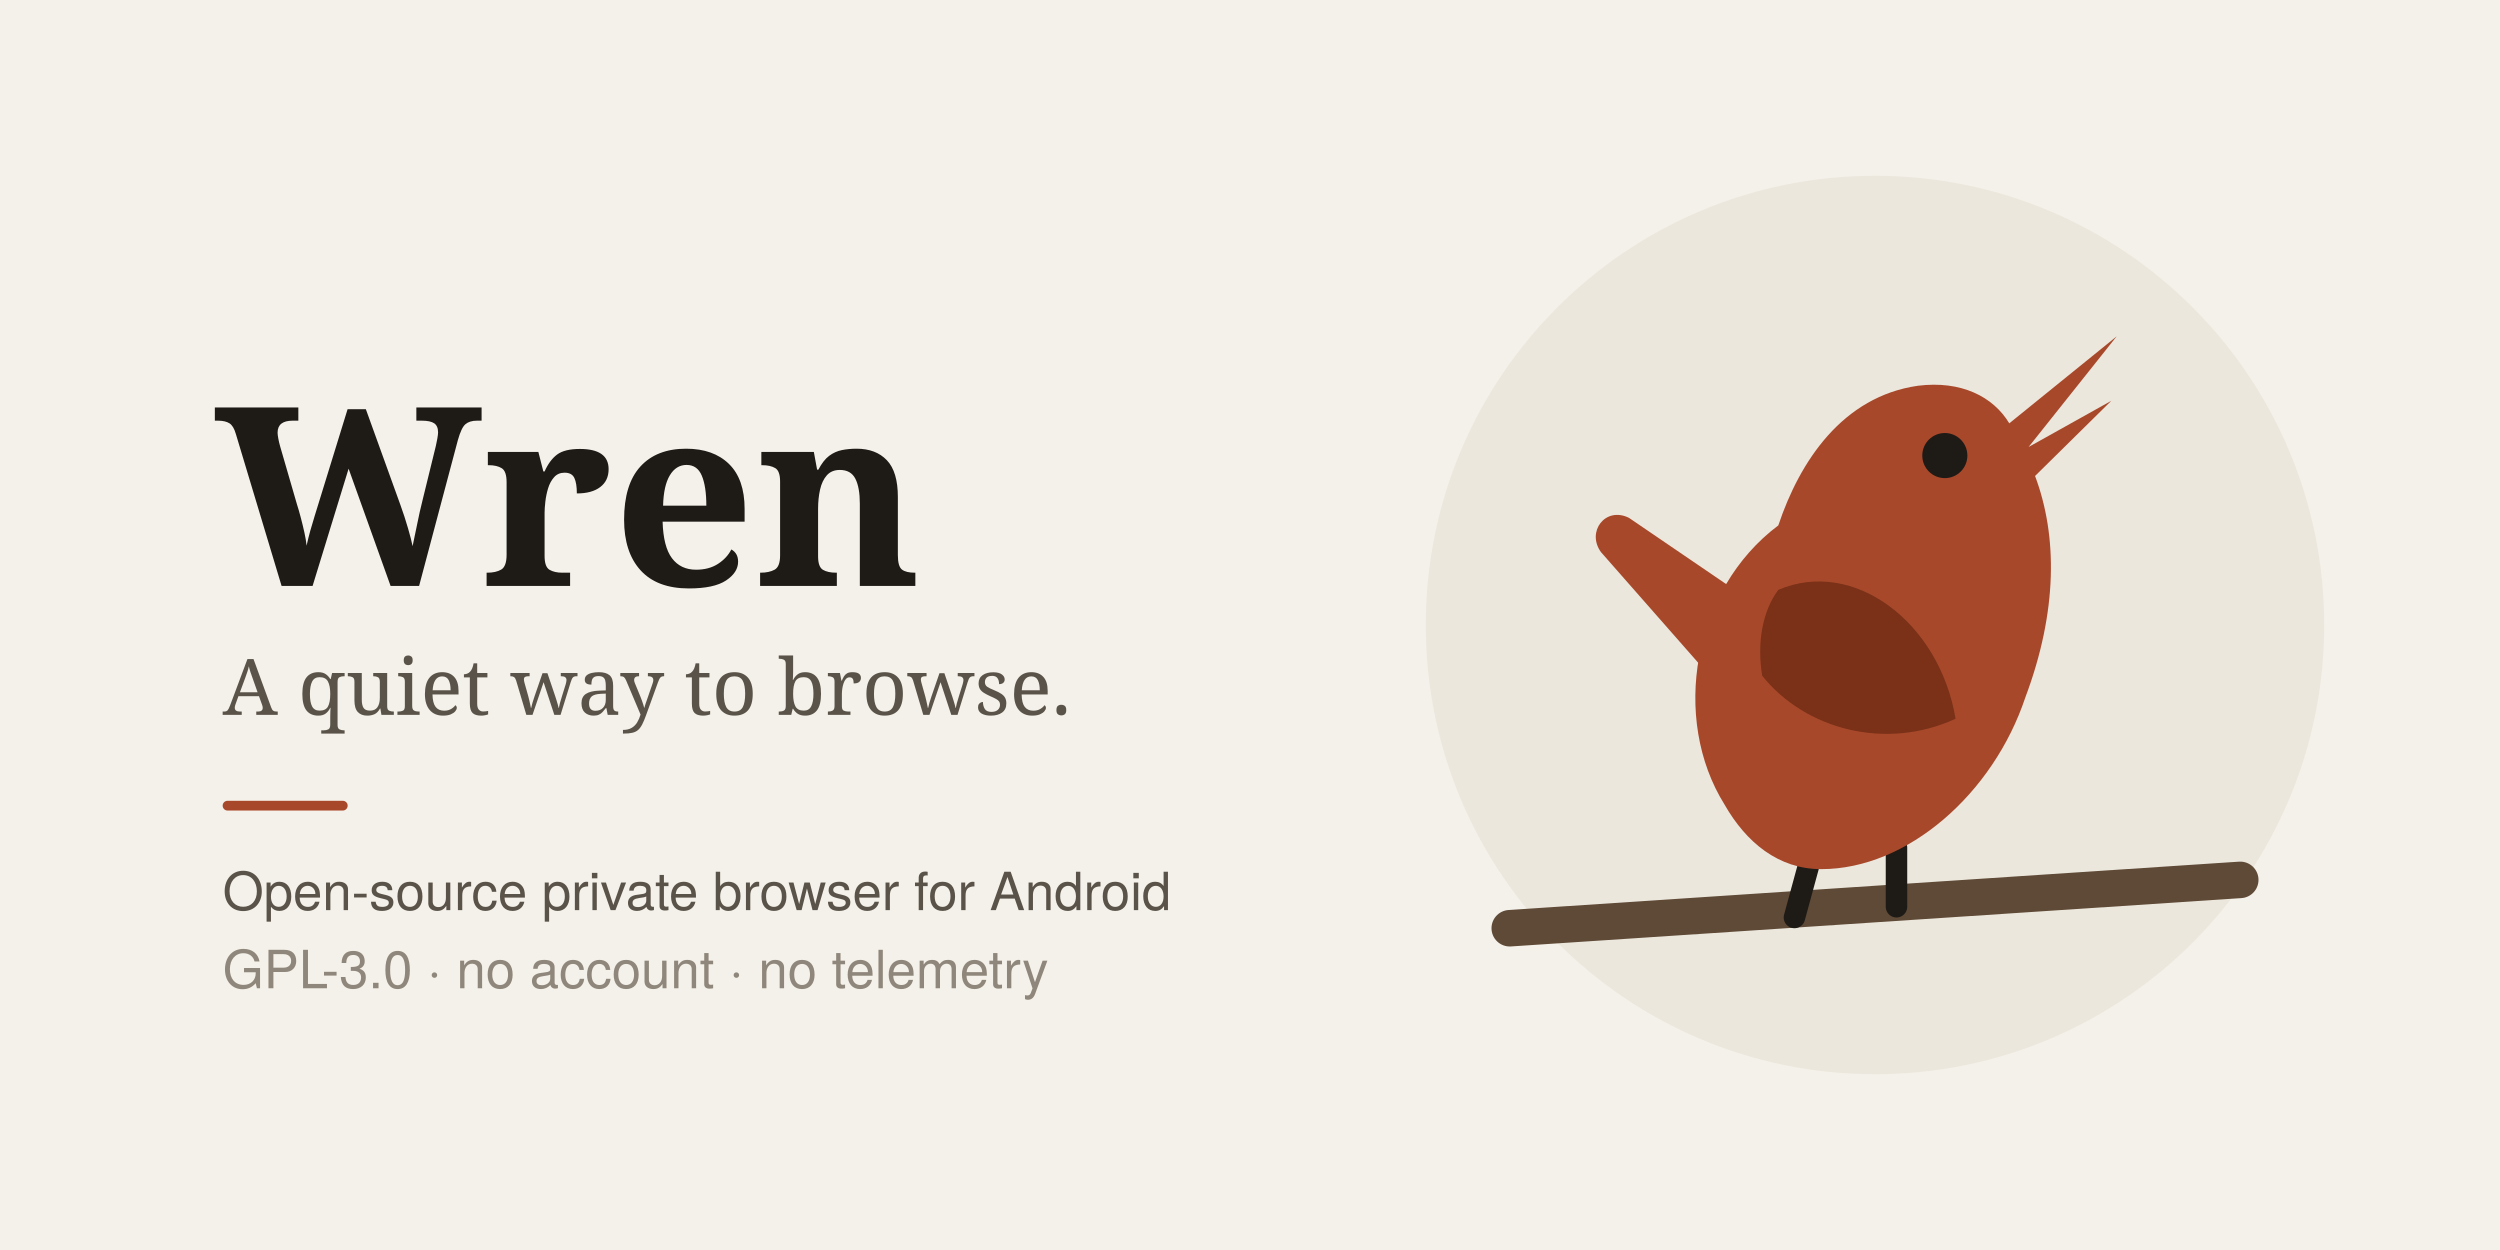
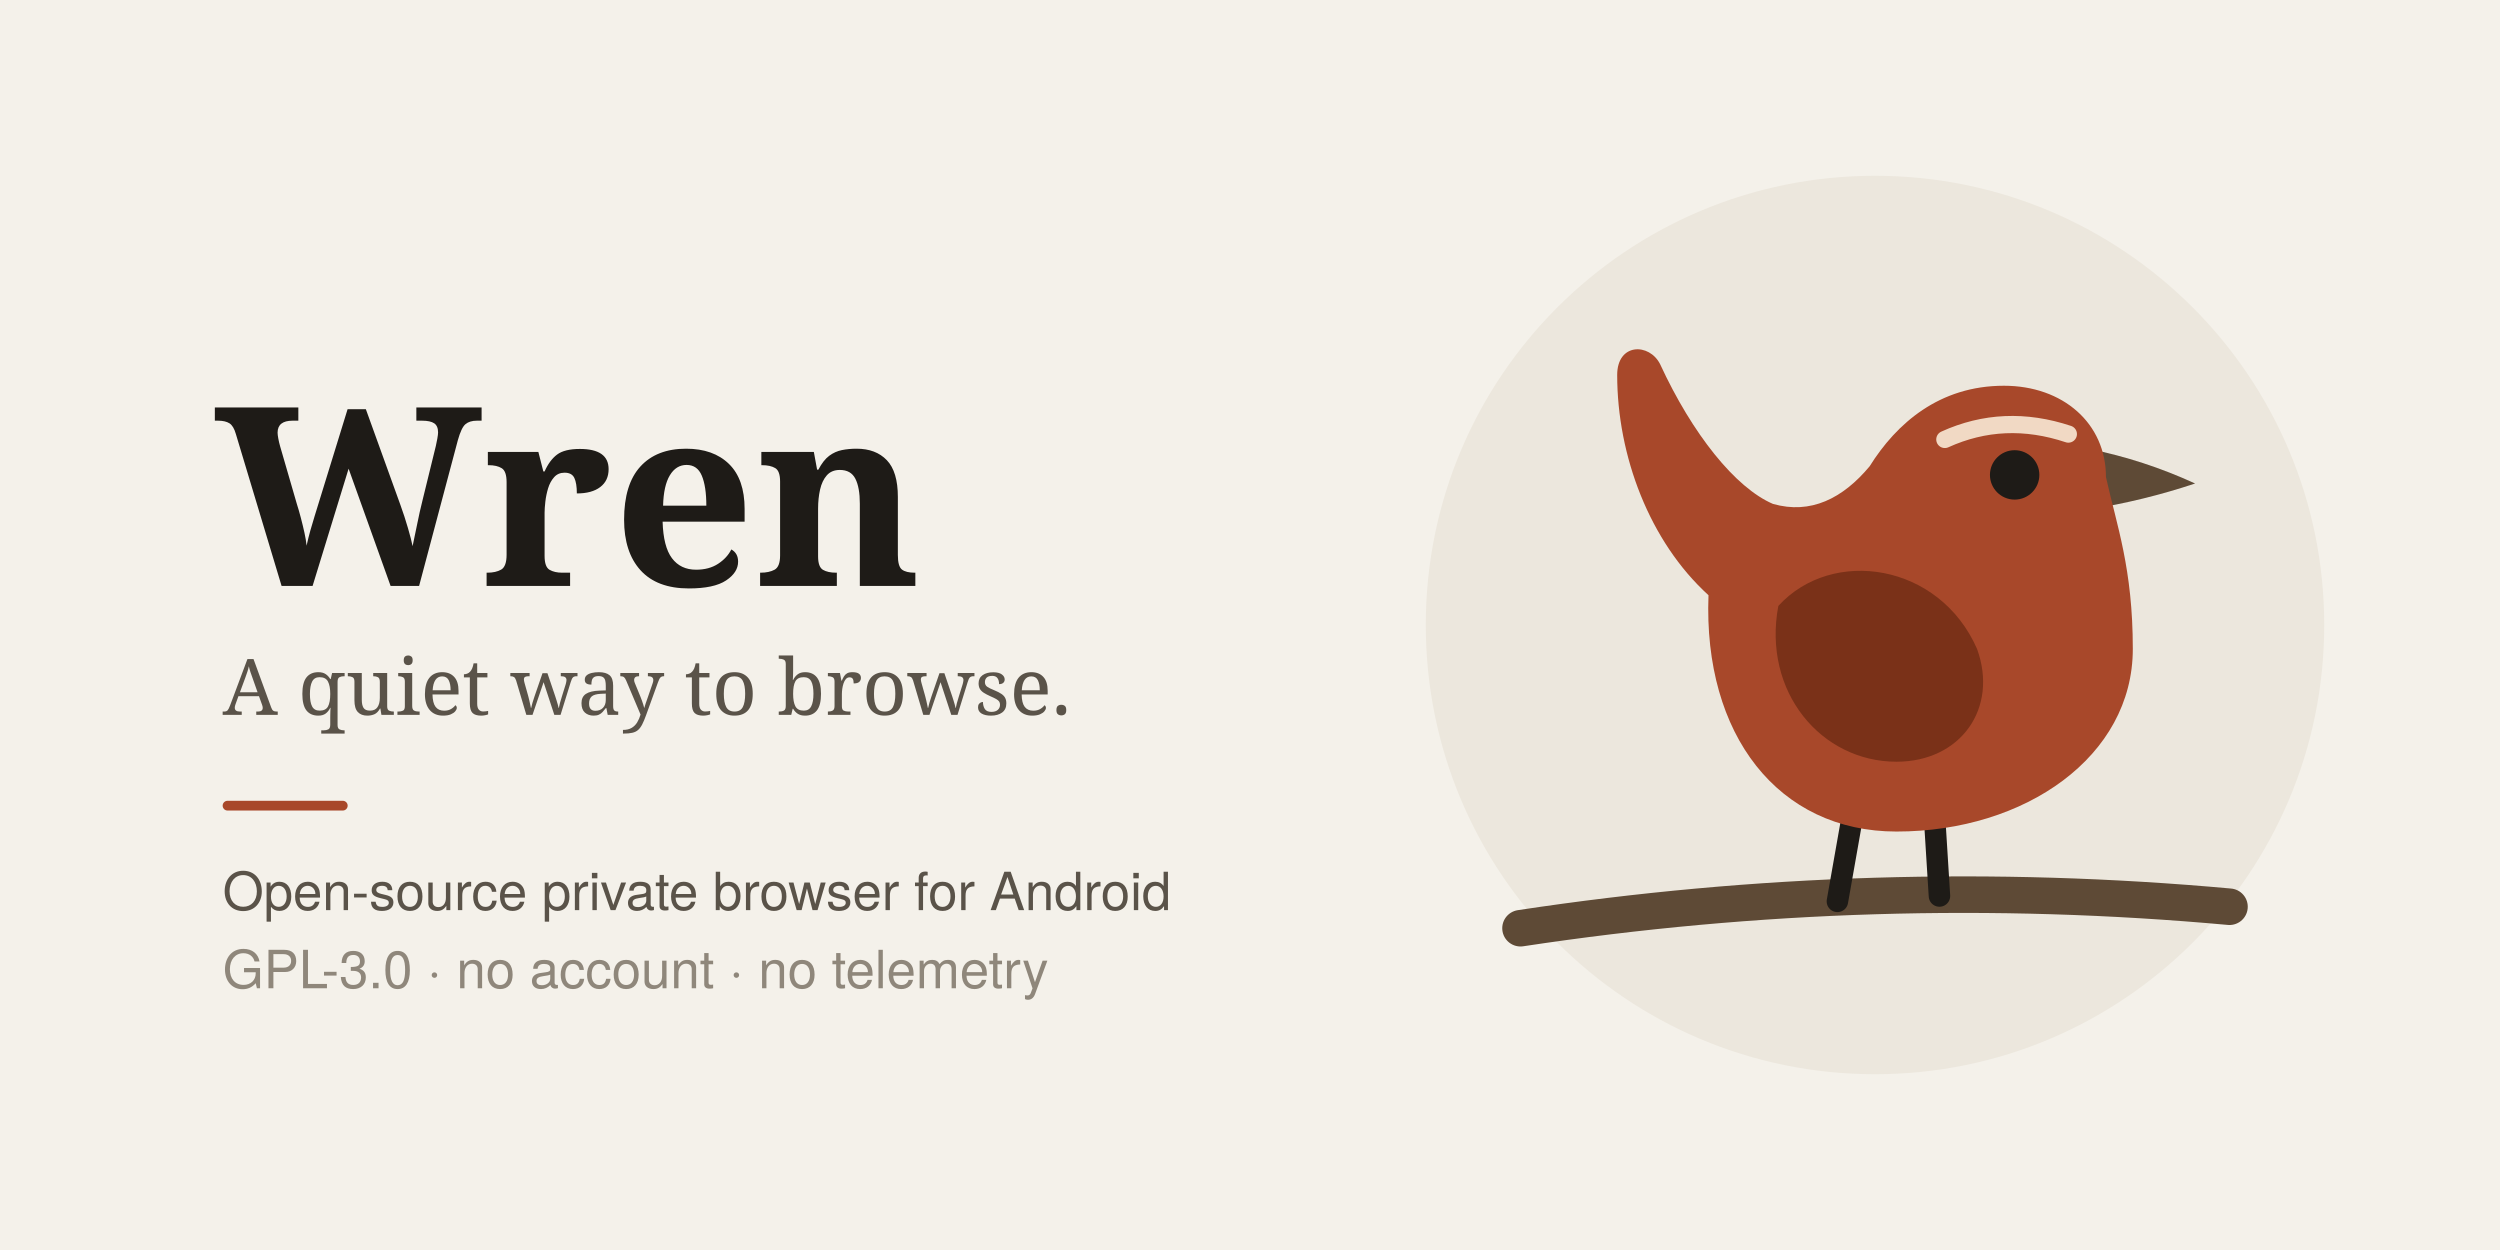
<svg xmlns="http://www.w3.org/2000/svg" width="1280" height="640" viewBox="0 0 1280 640">
  <rect width="1280" height="640" fill="#F4F1EA" />
  <circle cx="960" cy="320" r="230" fill="#ECE7DD" />
  <g transform="translate(960 324) scale(5.5) translate(-55 -56)">
-     <path d="M21,83.5L89,79" stroke="#5E4A36" stroke-width="3.4" stroke-linecap="round" fill="none" />
-     <path d="M49,77L47.5,82.5M57,76L57,81.5" stroke="#1E1B17" stroke-width="2" stroke-linecap="round" />
-     <path fill="#A8482A" d="M44,65L29.5,48.5C28.1,46.6 29.9,44.2 32.1,45.3L50,57.5Z" />
-     <path fill="#A8482A" d="M41,72C36,64 38,52 46,46C48,40 52,34 59,33C63,32.5 66,34 67.5,36.5L77.5,28.4L69.3,38.7L77,34.4L69.9,41.4C72,47 72,54 69,62C66,71 58,78 50,78C46,78 43,75.5 41,72Z" />
-     <path fill="#7A3118" d="M46,52C53,49 61,55 62.5,64C56,67 48.5,65 44.5,60C44,57 44.5,54 46,52Z" />
-     <path fill="#1E1B17" d="M59.4,39.5a2.1,2.1 0 1,0 4.2,0a2.1,2.1 0 1,0 -4.2,0" />
+     <path d="M22,83.5Q55,78.5 88,81.5" stroke="#5E4A36" stroke-width="3.4" stroke-linecap="round" fill="none" />
+     <path d="M53,72.5L51.5,81M60.5,72.5L61,80.5" stroke="#1E1B17" stroke-width="2" stroke-linecap="round" />
+     <path fill="#5E4A36" d="M75,38.9Q80,39.9 84.8,42.1Q80,43.7 75,44.5Z" />
+     <path fill="#A8482A" d="M76.5,41.5C76.5,36.5 72.5,33 67,33C61,33 57,36.5 54.5,40.5C52,43.5 49,45 45.5,44C42,42.5 38,37.5 35,31C34,29 31,29 31,32C31,39.5 34,47.5 39.5,52.5C39,65.5 46,74.5 57,74.5C69,74.5 79,67.5 79,57.5C79,50 77.5,46 76.5,41.5Z" />
+     <path fill="#7A3118" d="M46,53.5C51,48 61,49.5 64.5,57.5C66.5,63 63,68 57,68C50,68 44.5,61.5 46,53.5Z" />
+     <path d="M61.5,38Q67,35.5 73,37.5" stroke="#F1D9C4" stroke-width="1.6" stroke-linecap="round" fill="none" />
+     <path fill="#1E1B17" d="M65.7,41.3a2.3,2.3 0 1,0 4.6,0a2.3,2.3 0 1,0 -4.6,0" />
  </g>
  <text x="110" y="300" font-family="Georgia" font-weight="bold" font-size="128" fill="#1E1B17">Wren</text>
  <text x="114" y="366" font-family="Georgia" font-size="40" fill="#5A5349">A quiet way to browse.</text>
  <rect x="114" y="410" width="64" height="5" rx="2.5" fill="#A8482A" />
  <text x="114" y="466" font-family="Helvetica Neue" font-size="27" fill="#5A5349">Open-source private browser for Android</text>
  <text x="114" y="506" font-family="Helvetica Neue" font-size="27" fill="#8F877B">GPL-3.0 · no account · no telemetry</text>
</svg>
